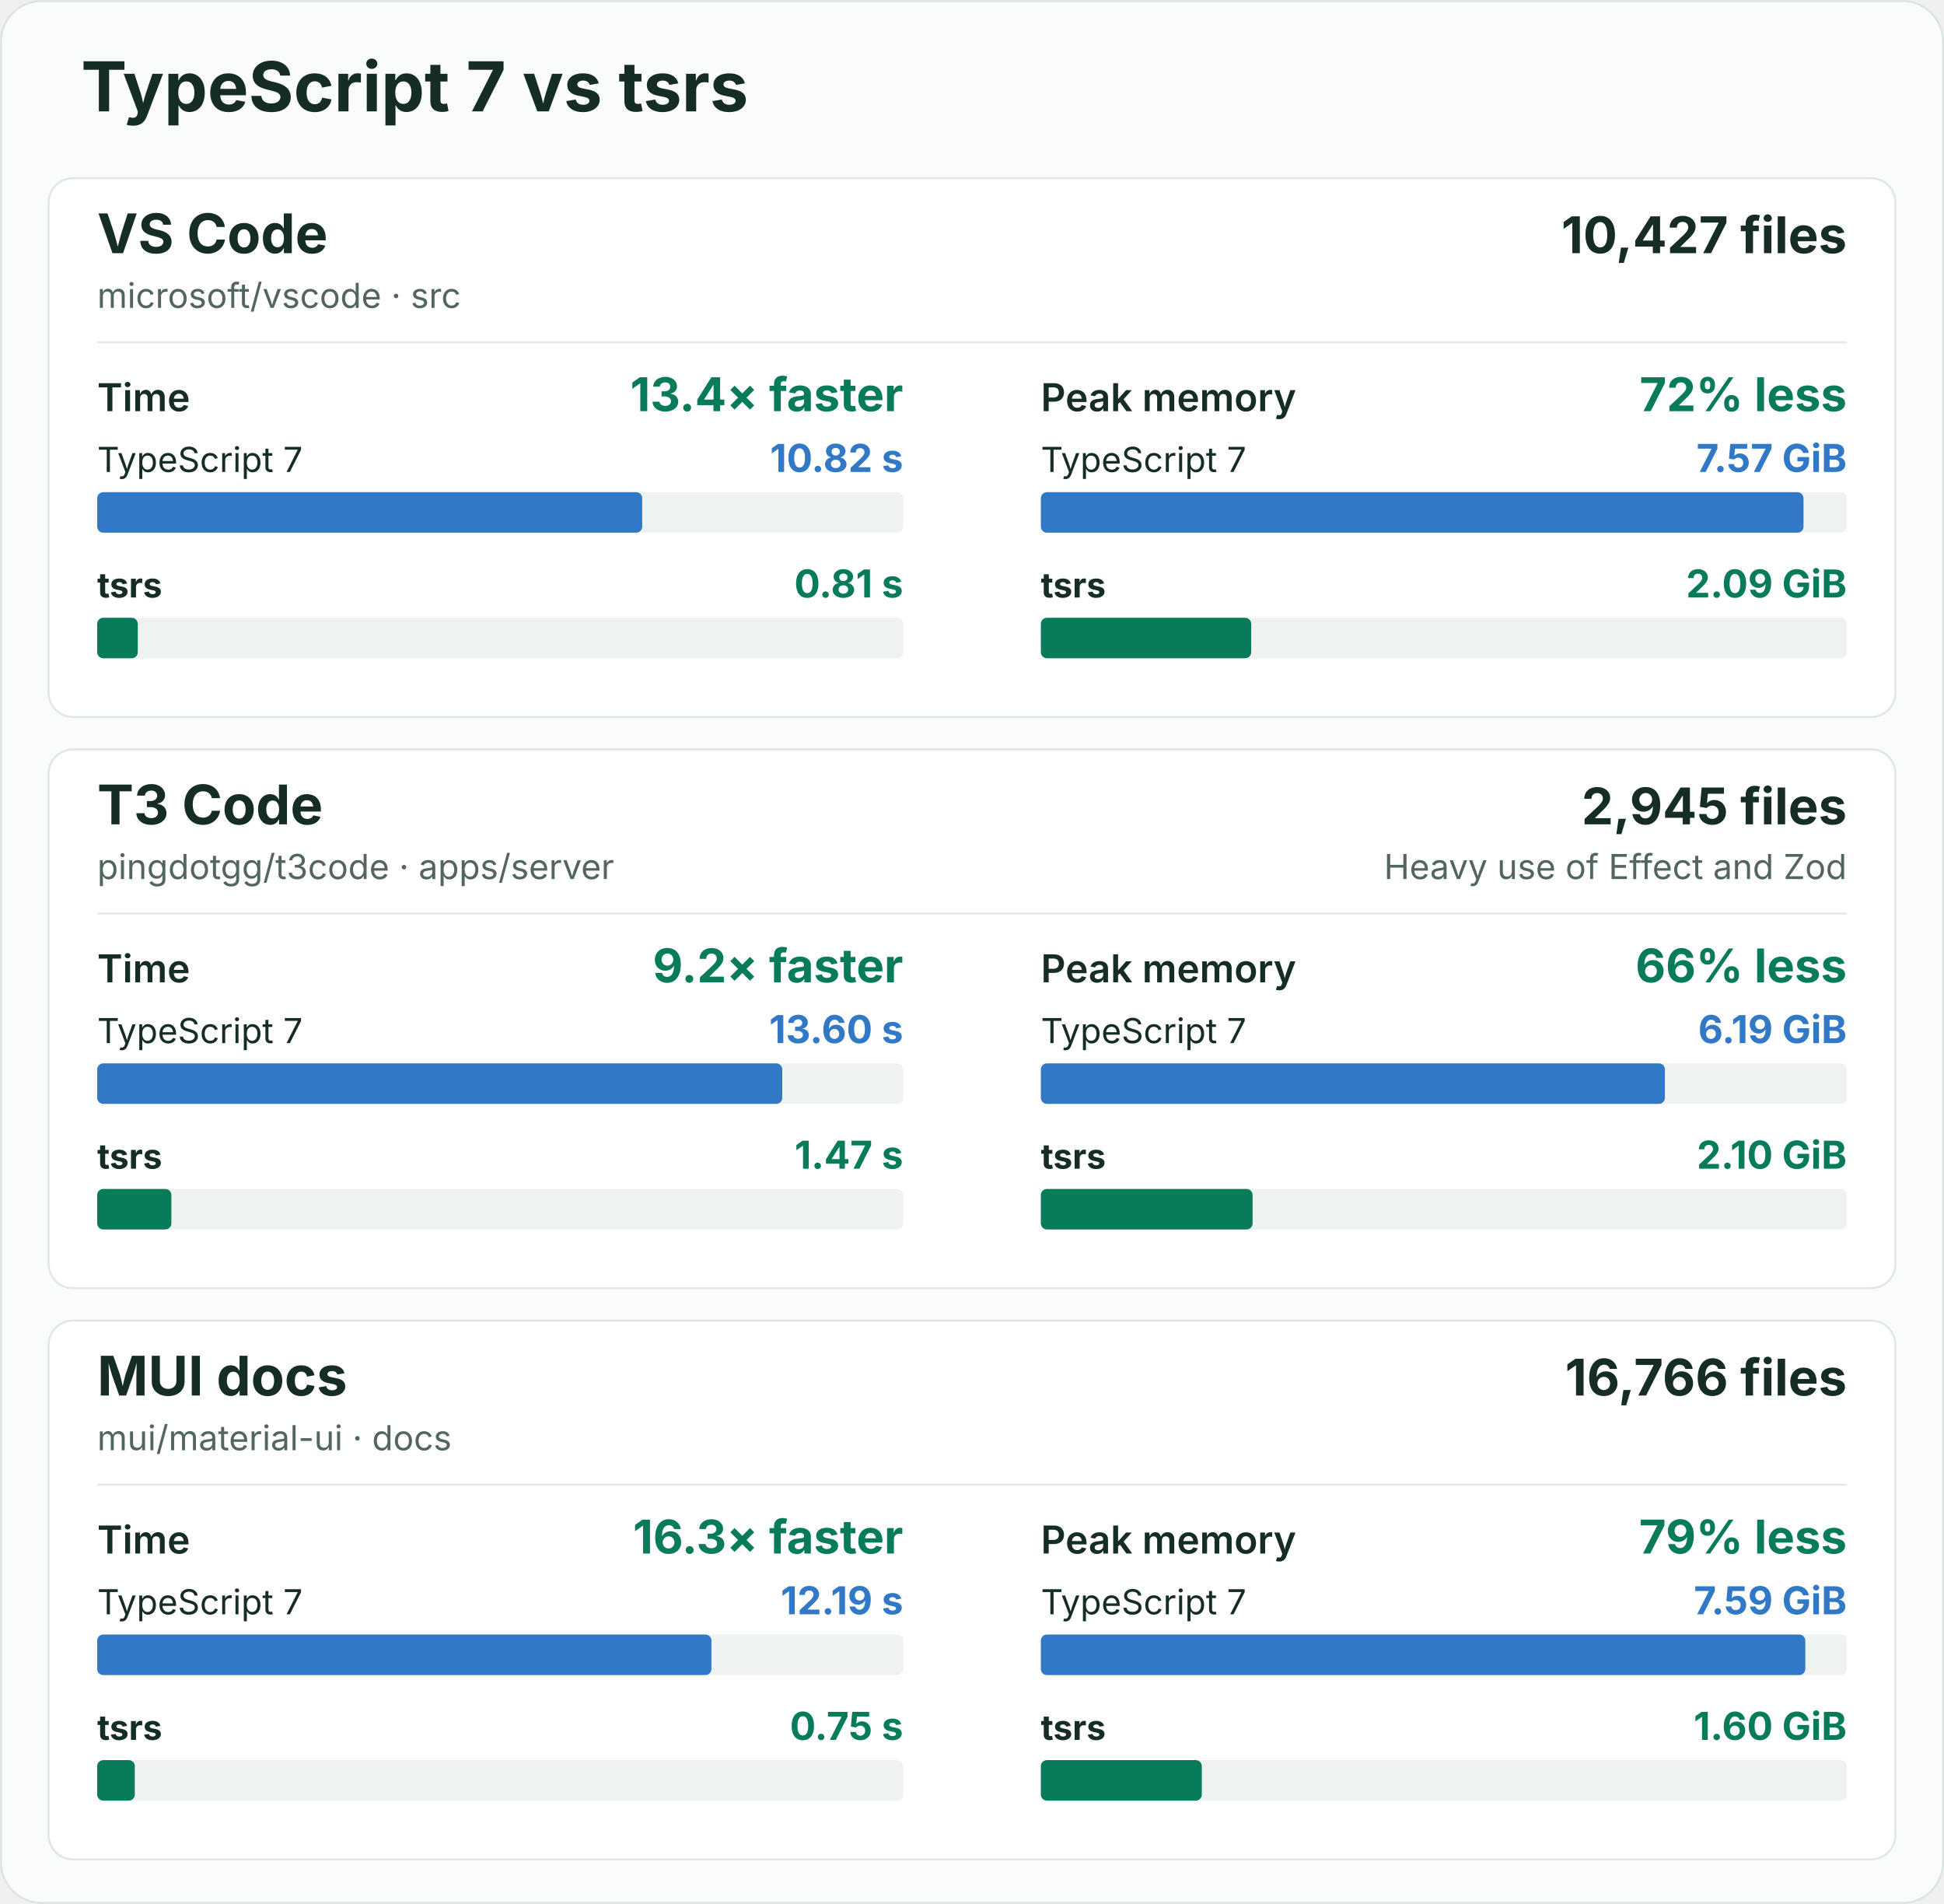
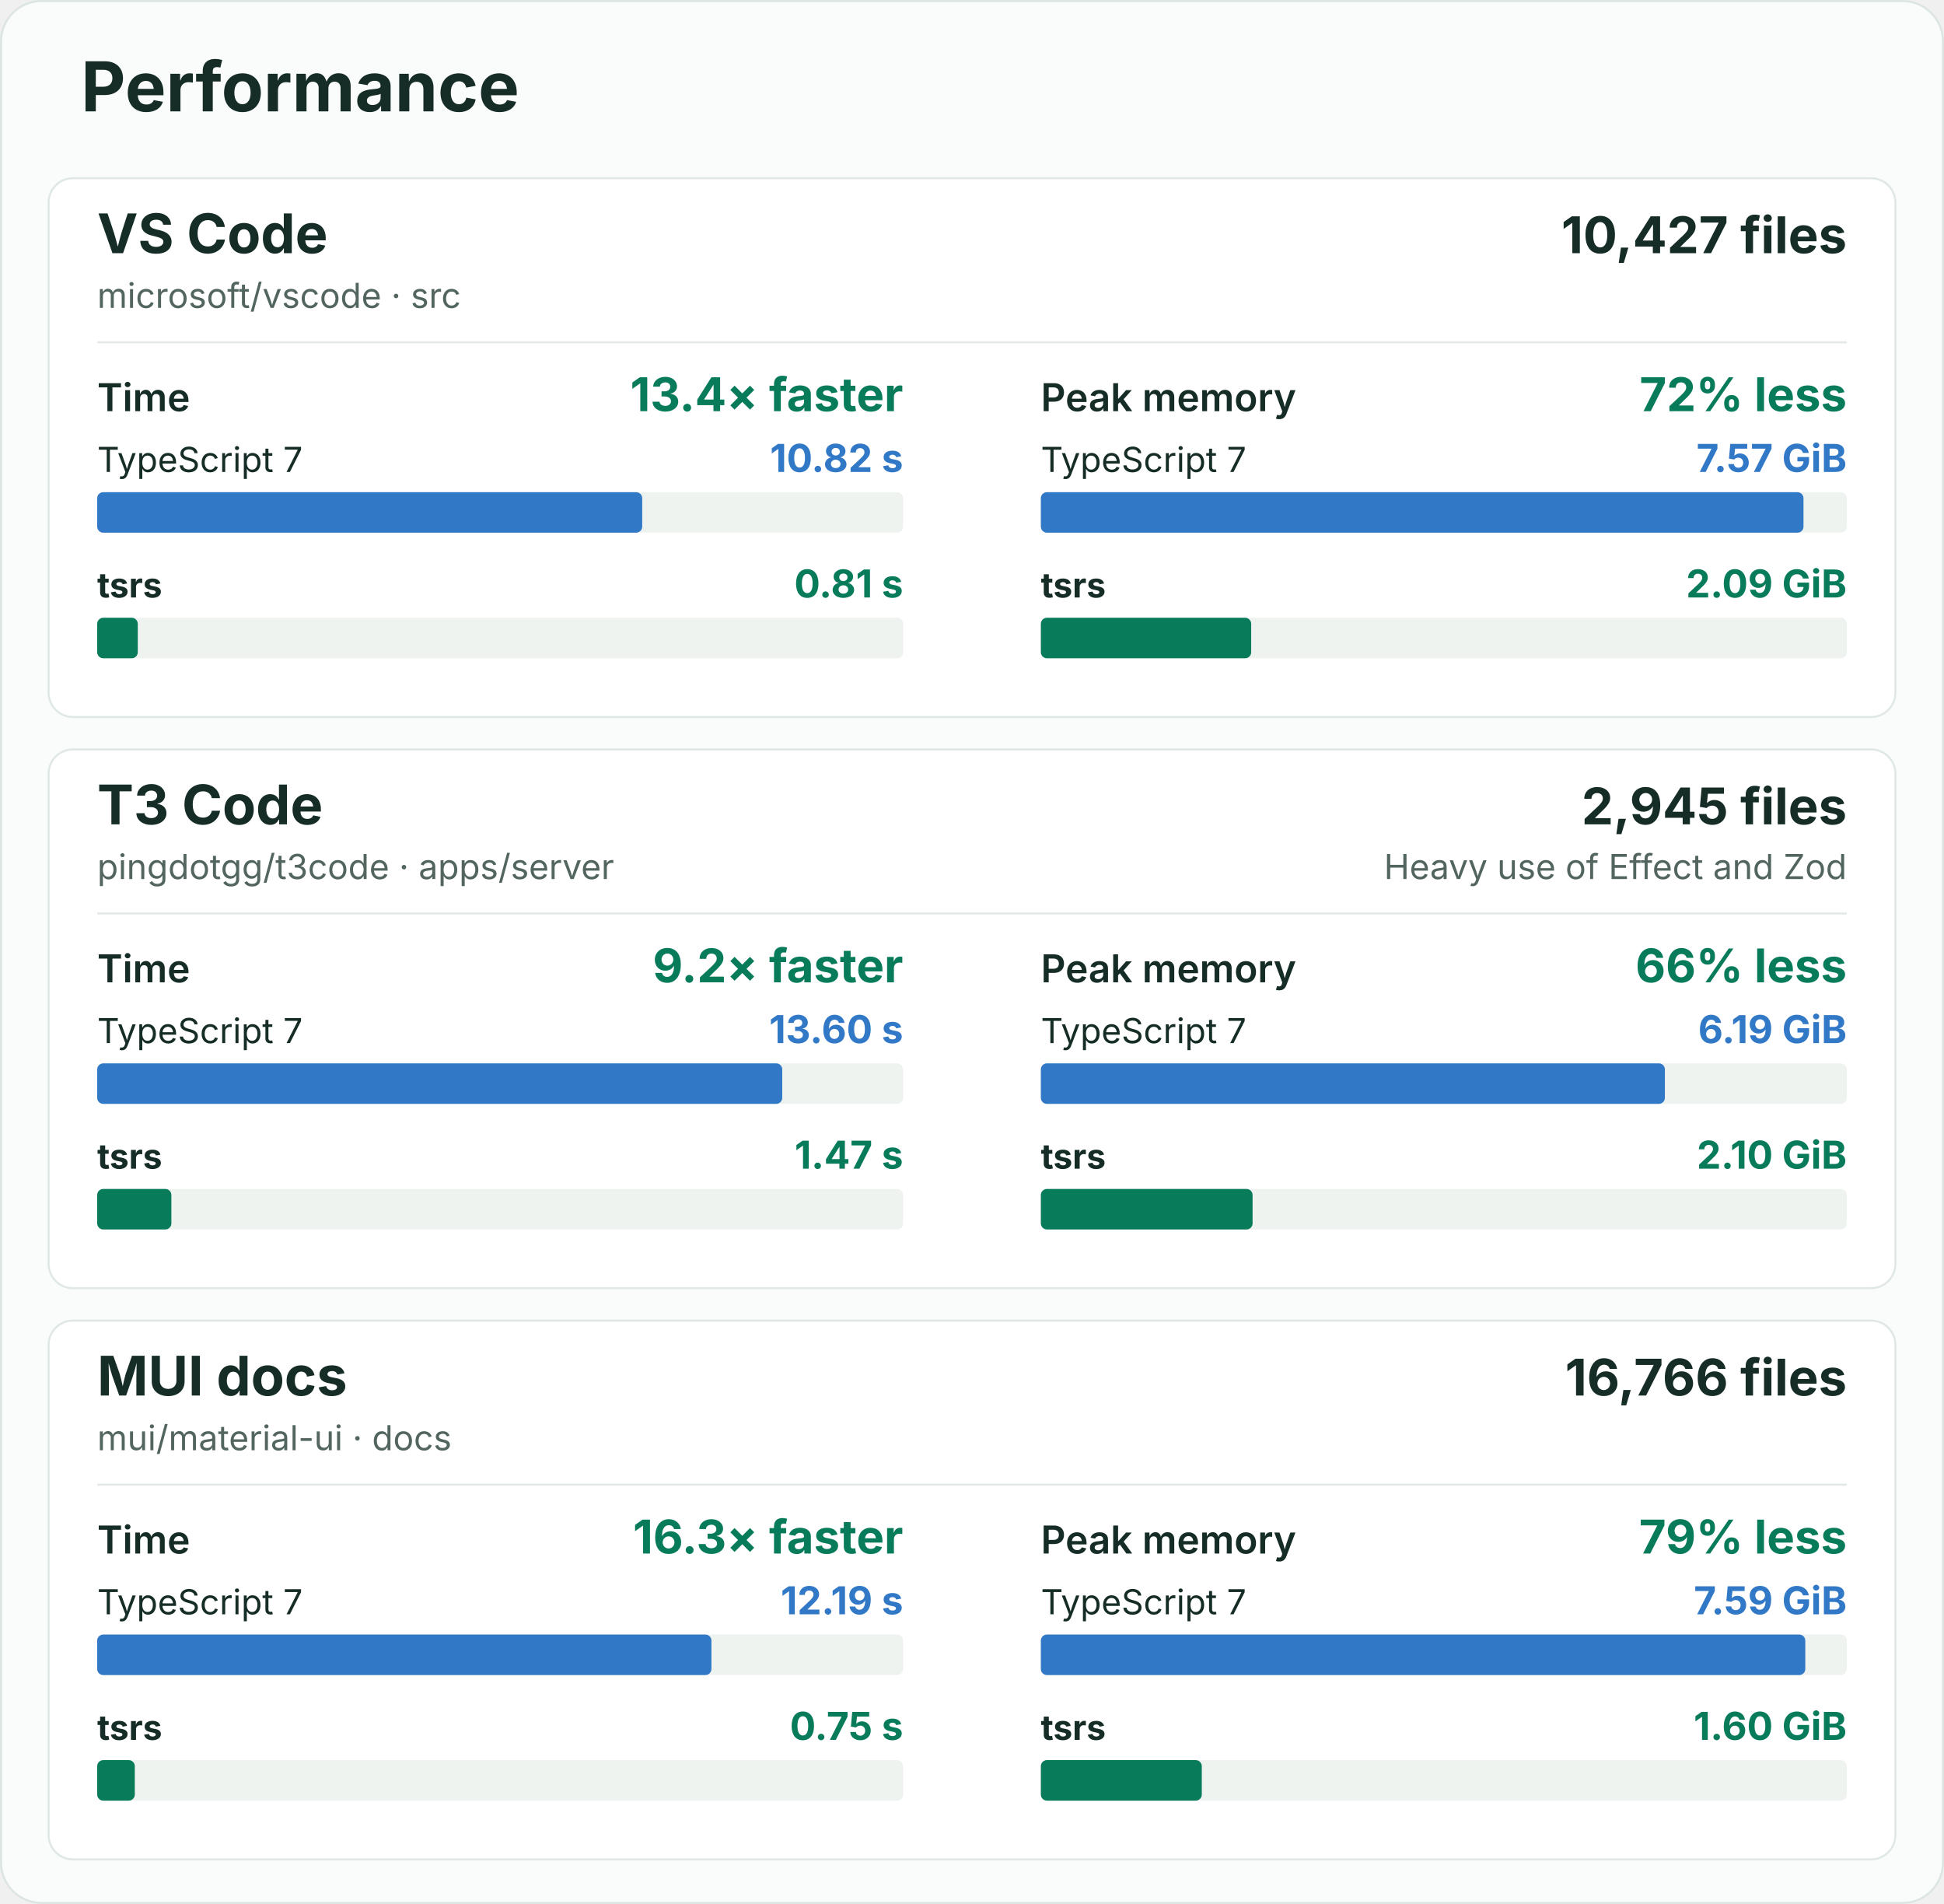
<svg xmlns="http://www.w3.org/2000/svg" width="960" height="940" viewBox="0 0 960 940" role="img" aria-labelledby="title description">
  <rect x="0.5" y="0.5" width="959" height="939" rx="20" fill="#fafcfb" stroke="#dce5e1" />
  <g font-family="-apple-system, BlinkMacSystemFont, 'Segoe UI', sans-serif" fill="#162d27">
-     <text x="40" y="55" font-size="34" font-weight="700">TypeScript 7 vs tsrs</text>
+     <text x="40" y="55" font-size="34" font-weight="700">Performance</text>
    <g id="vscode">
      <rect x="24" y="88" width="912" height="266" rx="12" fill="#ffffff" stroke="#e0e8e3" />
      <text x="48" y="125" font-size="27" font-weight="700">VS Code</text>
      <text x="48" y="152" font-size="17" fill="#52655e">microsoft/vscode · src</text>
      <text x="912" y="125" font-size="25" font-weight="700" text-anchor="end">10,427 files</text>
      <line x1="48" y1="169" x2="912" y2="169" stroke="#e3eae6" />
      <g data-metric="wall_s">
        <text x="48" y="203" font-size="19" font-weight="600">Time</text>
        <text x="446" y="203" font-size="23" font-weight="700" fill="#087b5b" text-anchor="end">13.4× faster</text>
        <text x="48" y="233" font-size="17" font-weight="400">TypeScript 7</text>
        <text x="446" y="233" font-size="19" font-weight="700" fill="#3178c6" text-anchor="end">10.82 s</text>
        <rect x="48" y="243" width="398" height="20" rx="3" fill="#eef3f0" />
        <rect data-compiler="tsgo" x="48" y="243" width="269.147" height="20" rx="3" fill="#3178c6" />
        <text x="48" y="295" font-size="17" font-weight="700">tsrs</text>
        <text x="446" y="295" font-size="19" font-weight="700" fill="#087b5b" text-anchor="end">0.81 s</text>
        <rect x="48" y="305" width="398" height="20" rx="3" fill="#eef3f0" />
        <rect data-compiler="tsrs" x="48" y="305" width="20.037" height="20" rx="3" fill="#087b5b" />
      </g>
      <g data-metric="peak_rss_bytes">
        <text x="514" y="203" font-size="19" font-weight="600">Peak memory</text>
        <text x="912" y="203" font-size="23" font-weight="700" fill="#087b5b" text-anchor="end">72% less</text>
        <text x="514" y="233" font-size="17" font-weight="400">TypeScript 7</text>
        <text x="912" y="233" font-size="19" font-weight="700" fill="#3178c6" text-anchor="end">7.57 GiB</text>
        <rect x="514" y="243" width="398" height="20" rx="3" fill="#eef3f0" />
        <rect data-compiler="tsgo" x="514" y="243" width="376.615" height="20" rx="3" fill="#3178c6" />
        <text x="514" y="295" font-size="17" font-weight="700">tsrs</text>
        <text x="912" y="295" font-size="19" font-weight="700" fill="#087b5b" text-anchor="end">2.09 GiB</text>
        <rect x="514" y="305" width="398" height="20" rx="3" fill="#eef3f0" />
        <rect data-compiler="tsrs" x="514" y="305" width="103.873" height="20" rx="3" fill="#087b5b" />
      </g>
    </g>
    <g id="t3code-server">
      <rect x="24" y="370" width="912" height="266" rx="12" fill="#ffffff" stroke="#e0e8e3" />
      <text x="48" y="407" font-size="27" font-weight="700">T3 Code</text>
      <text x="48" y="434" font-size="17" fill="#52655e">pingdotgg/t3code · apps/server</text>
      <text x="912" y="407" font-size="25" font-weight="700" text-anchor="end">2,945 files</text>
      <text x="912" y="434" font-size="17" fill="#52655e" text-anchor="end">Heavy use of Effect and Zod</text>
      <line x1="48" y1="451" x2="912" y2="451" stroke="#e3eae6" />
      <g data-metric="wall_s">
        <text x="48" y="485" font-size="19" font-weight="600">Time</text>
        <text x="446" y="485" font-size="23" font-weight="700" fill="#087b5b" text-anchor="end">9.2× faster</text>
        <text x="48" y="515" font-size="17" font-weight="400">TypeScript 7</text>
        <text x="446" y="515" font-size="19" font-weight="700" fill="#3178c6" text-anchor="end">13.60 s</text>
        <rect x="48" y="525" width="398" height="20" rx="3" fill="#eef3f0" />
        <rect data-compiler="tsgo" x="48" y="525" width="338.3" height="20" rx="3" fill="#3178c6" />
        <text x="48" y="577" font-size="17" font-weight="700">tsrs</text>
        <text x="446" y="577" font-size="19" font-weight="700" fill="#087b5b" text-anchor="end">1.47 s</text>
        <rect x="48" y="587" width="398" height="20" rx="3" fill="#eef3f0" />
        <rect data-compiler="tsrs" x="48" y="587" width="36.628" height="20" rx="3" fill="#087b5b" />
      </g>
      <g data-metric="peak_rss_bytes">
        <text x="514" y="485" font-size="19" font-weight="600">Peak memory</text>
        <text x="912" y="485" font-size="23" font-weight="700" fill="#087b5b" text-anchor="end">66% less</text>
        <text x="514" y="515" font-size="17" font-weight="400">TypeScript 7</text>
        <text x="912" y="515" font-size="19" font-weight="700" fill="#3178c6" text-anchor="end">6.19 GiB</text>
        <rect x="514" y="525" width="398" height="20" rx="3" fill="#eef3f0" />
        <rect data-compiler="tsgo" x="514" y="525" width="308.168" height="20" rx="3" fill="#3178c6" />
        <text x="514" y="577" font-size="17" font-weight="700">tsrs</text>
        <text x="912" y="577" font-size="19" font-weight="700" fill="#087b5b" text-anchor="end">2.10 GiB</text>
        <rect x="514" y="587" width="398" height="20" rx="3" fill="#eef3f0" />
        <rect data-compiler="tsrs" x="514" y="587" width="104.561" height="20" rx="3" fill="#087b5b" />
      </g>
    </g>
    <g id="mui-docs">
      <rect x="24" y="652" width="912" height="266" rx="12" fill="#ffffff" stroke="#e0e8e3" />
      <text x="48" y="689" font-size="27" font-weight="700">MUI docs</text>
      <text x="48" y="716" font-size="17" fill="#52655e">mui/material-ui · docs</text>
      <text x="912" y="689" font-size="25" font-weight="700" text-anchor="end">16,766 files</text>
      <line x1="48" y1="733" x2="912" y2="733" stroke="#e3eae6" />
      <g data-metric="wall_s">
        <text x="48" y="767" font-size="19" font-weight="600">Time</text>
        <text x="446" y="767" font-size="23" font-weight="700" fill="#087b5b" text-anchor="end">16.3× faster</text>
        <text x="48" y="797" font-size="17" font-weight="400">TypeScript 7</text>
        <text x="446" y="797" font-size="19" font-weight="700" fill="#3178c6" text-anchor="end">12.19 s</text>
        <rect x="48" y="807" width="398" height="20" rx="3" fill="#eef3f0" />
        <rect data-compiler="tsgo" x="48" y="807" width="303.326" height="20" rx="3" fill="#3178c6" />
        <text x="48" y="859" font-size="17" font-weight="700">tsrs</text>
        <text x="446" y="859" font-size="19" font-weight="700" fill="#087b5b" text-anchor="end">0.75 s</text>
        <rect x="48" y="869" width="398" height="20" rx="3" fill="#eef3f0" />
        <rect data-compiler="tsrs" x="48" y="869" width="18.569" height="20" rx="3" fill="#087b5b" />
      </g>
      <g data-metric="peak_rss_bytes">
        <text x="514" y="767" font-size="19" font-weight="600">Peak memory</text>
        <text x="912" y="767" font-size="23" font-weight="700" fill="#087b5b" text-anchor="end">79% less</text>
        <text x="514" y="797" font-size="17" font-weight="400">TypeScript 7</text>
        <text x="912" y="797" font-size="19" font-weight="700" fill="#3178c6" text-anchor="end">7.59 GiB</text>
        <rect x="514" y="807" width="398" height="20" rx="3" fill="#eef3f0" />
        <rect data-compiler="tsgo" x="514" y="807" width="377.5" height="20" rx="3" fill="#3178c6" />
        <text x="514" y="859" font-size="17" font-weight="700">tsrs</text>
        <text x="912" y="859" font-size="19" font-weight="700" fill="#087b5b" text-anchor="end">1.60 GiB</text>
        <rect x="514" y="869" width="398" height="20" rx="3" fill="#eef3f0" />
        <rect data-compiler="tsrs" x="514" y="869" width="79.478" height="20" rx="3" fill="#087b5b" />
      </g>
    </g>
  </g>
</svg>
